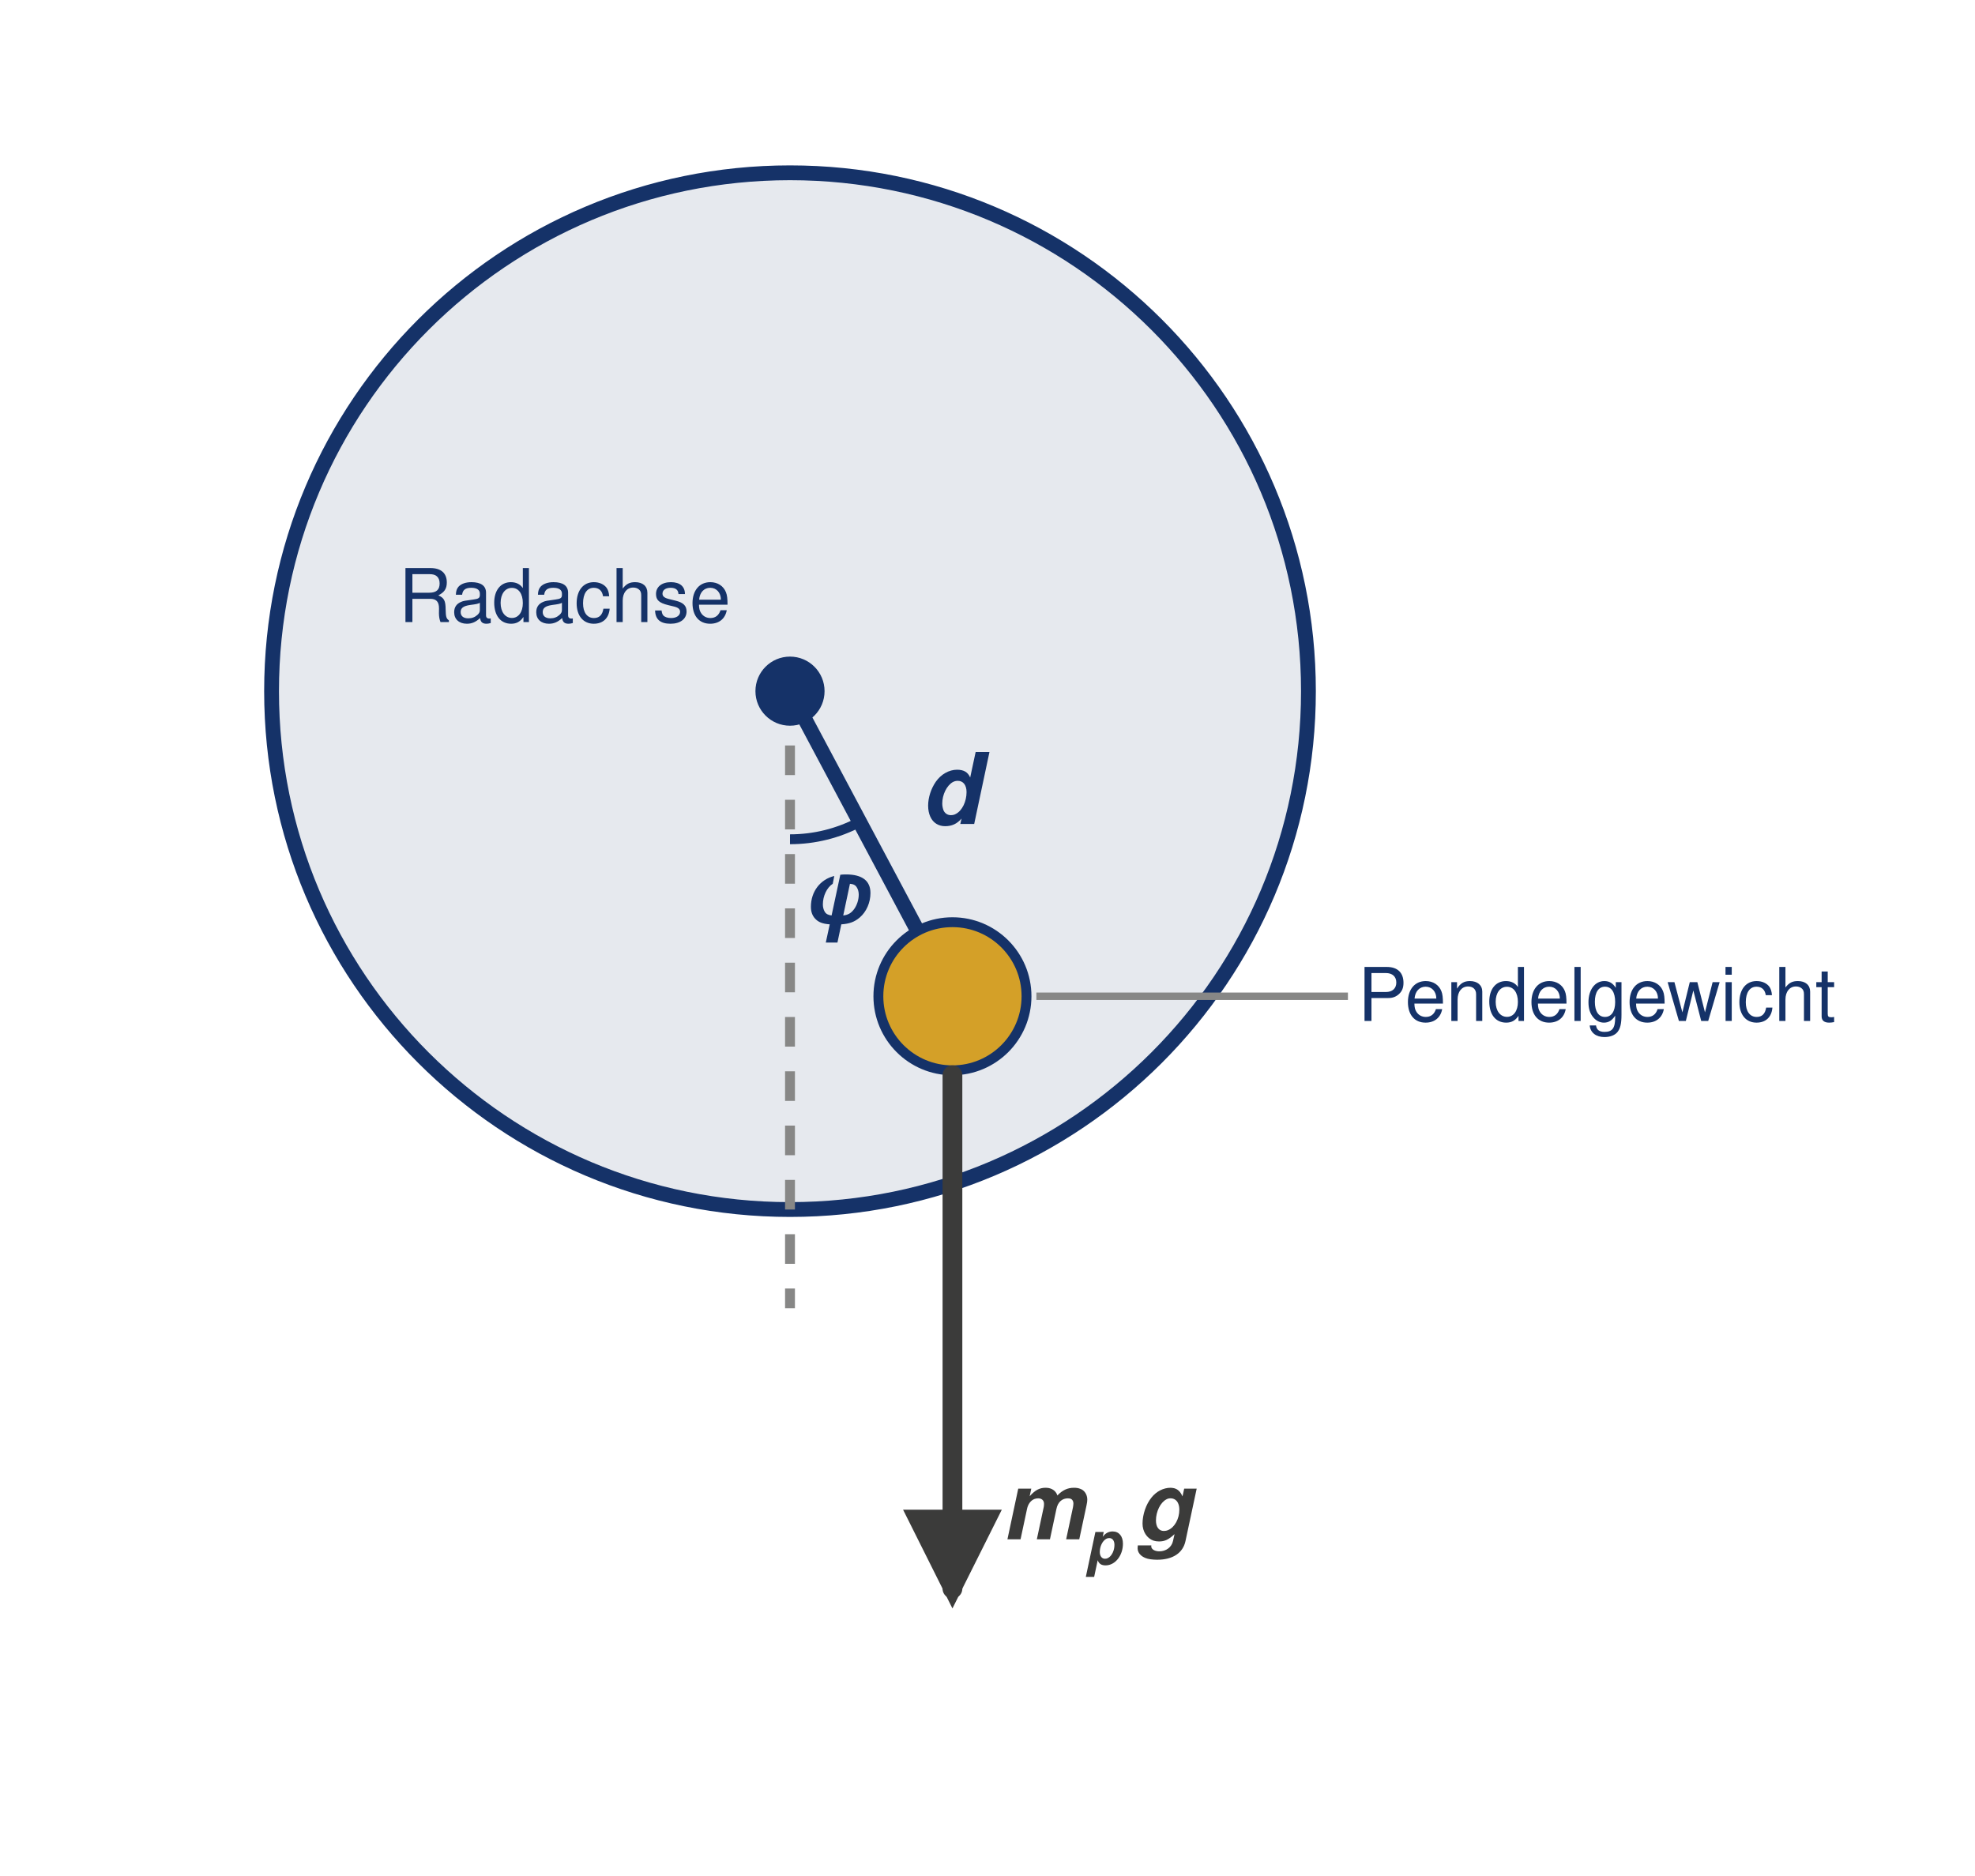
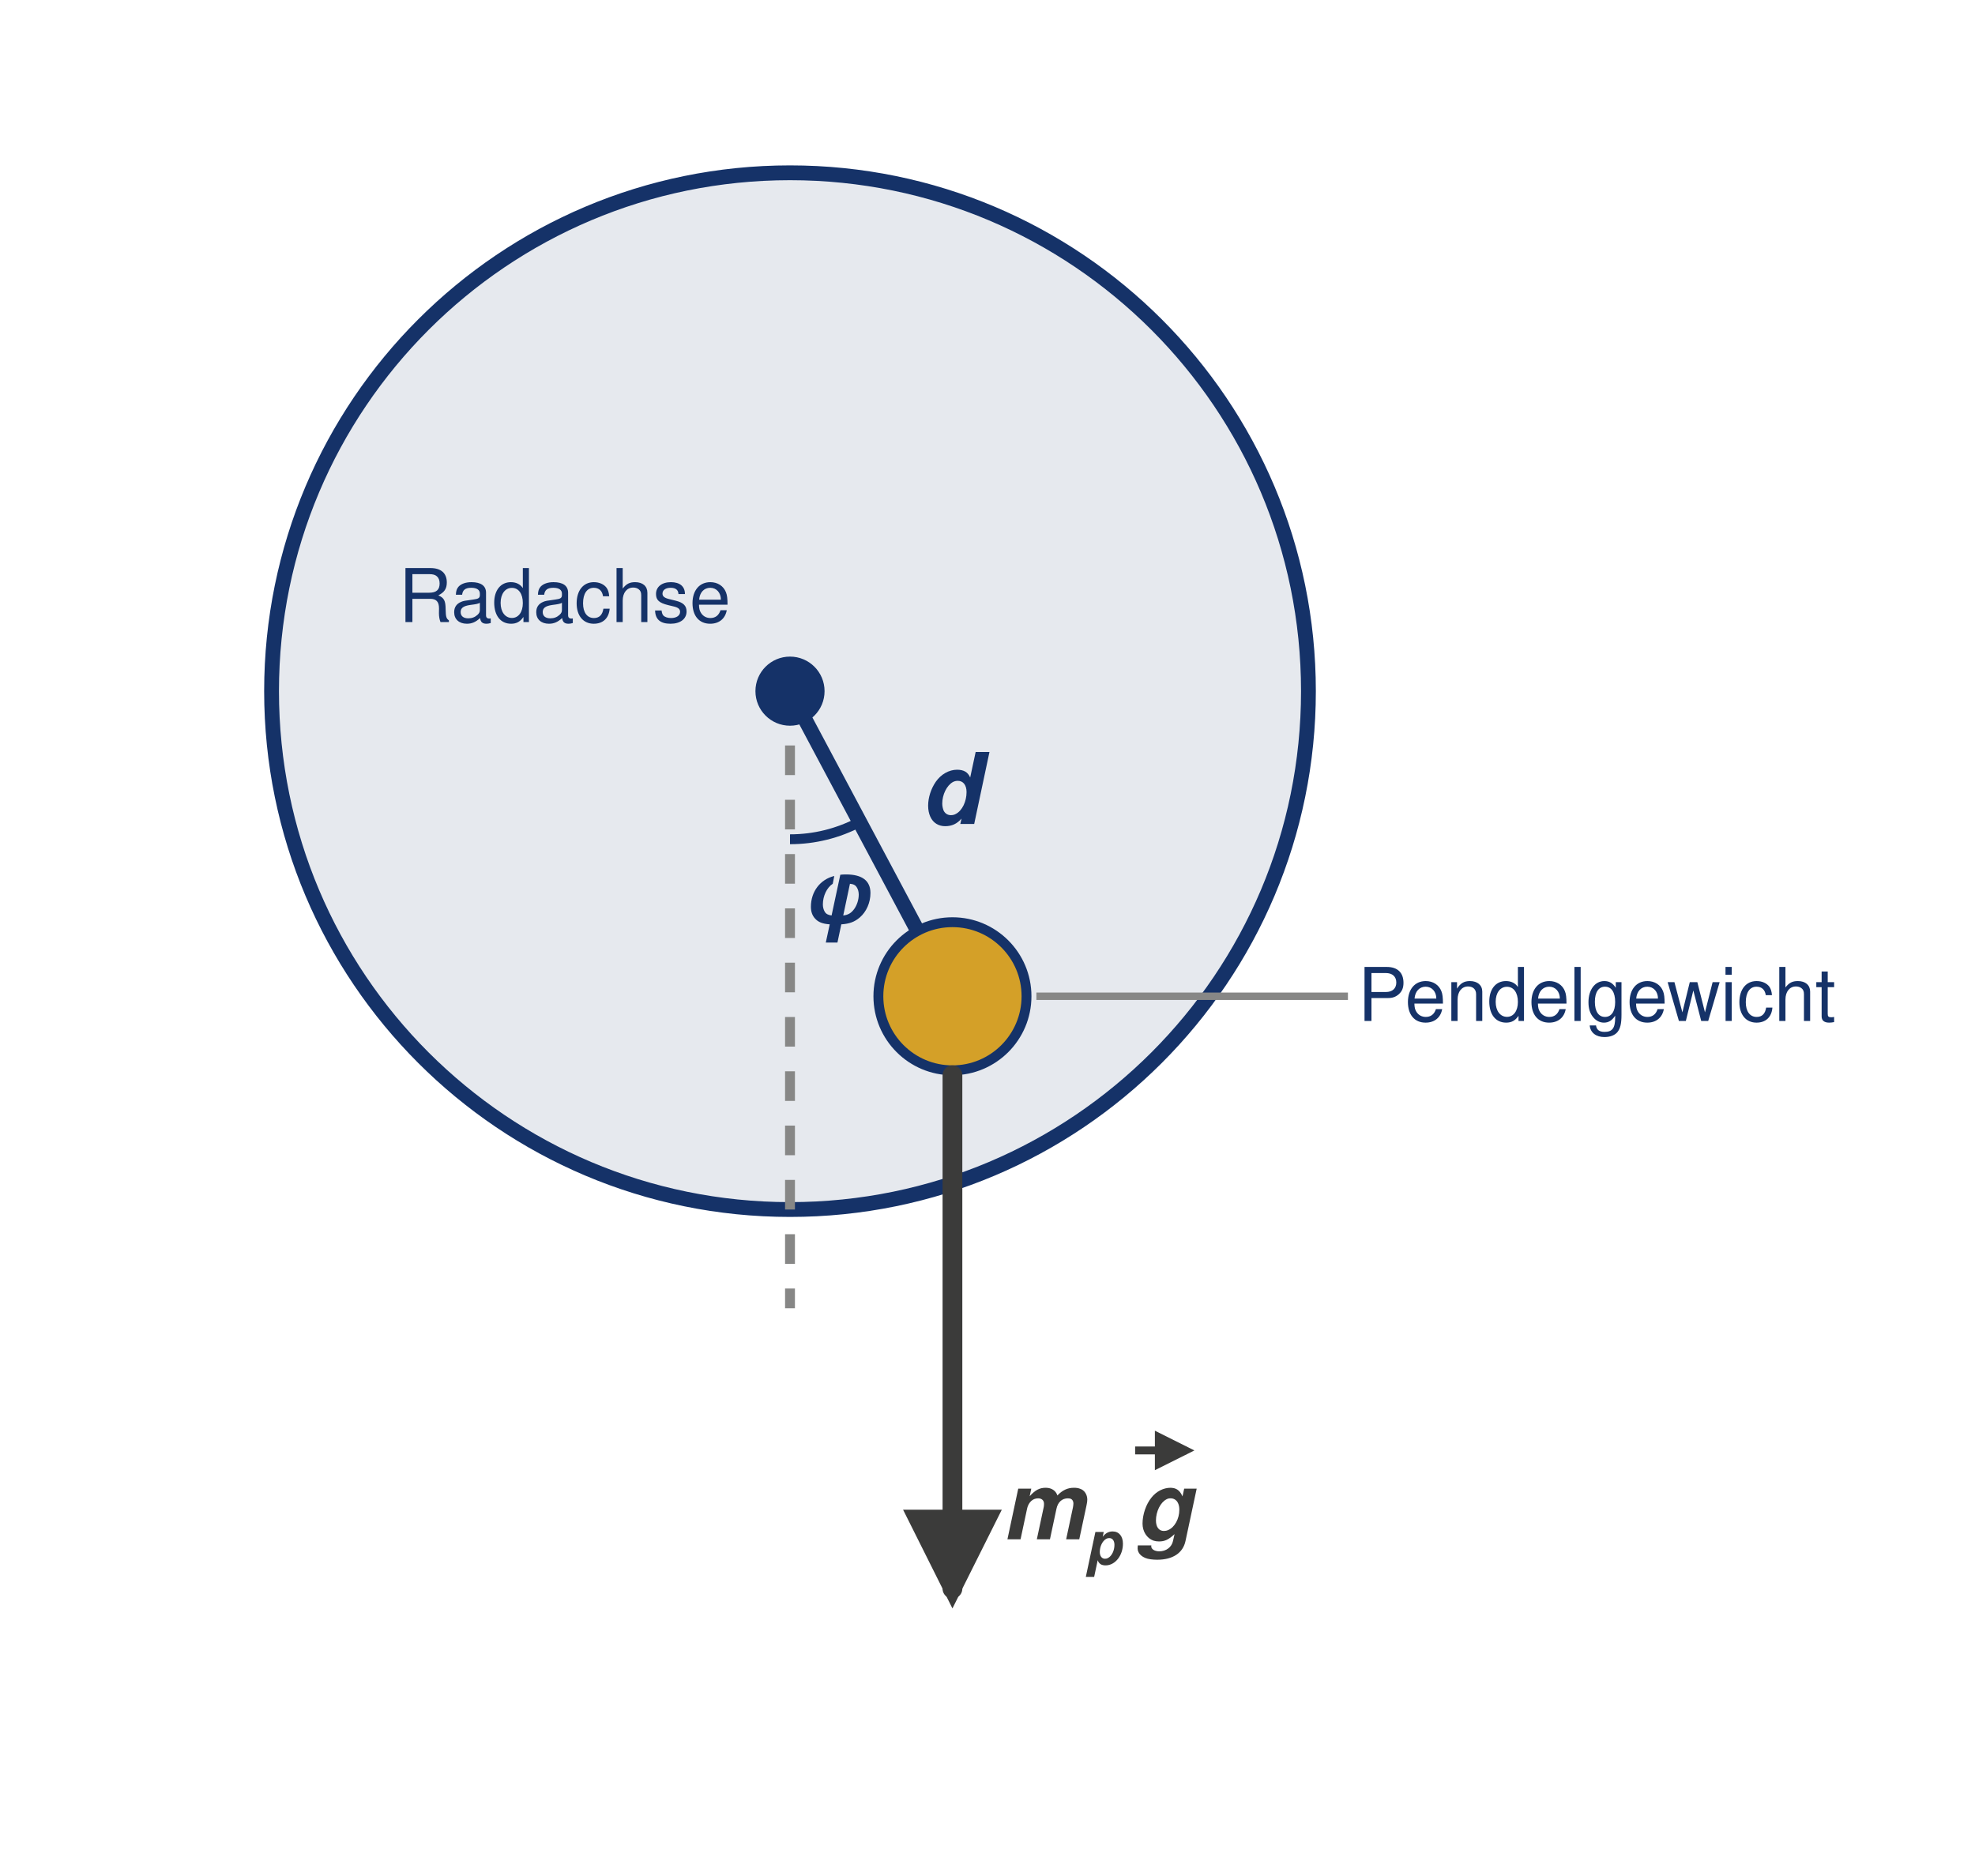
<svg xmlns="http://www.w3.org/2000/svg" viewBox="0 0 400 380" width="400" height="380">
  <defs>
    <marker id="arr-navy" viewBox="0 0 10 10" refX="8" refY="5" markerWidth="5" markerHeight="5" orient="auto-start-reverse">
      <path d="M0,0 L10,5 L0,10 z" fill="rgb(21,50,104)" />
    </marker>
    <marker id="arr-L" viewBox="0 0 10 10" refX="8" refY="5" markerWidth="5" markerHeight="5" orient="auto-start-reverse">
      <path d="M0,0 L10,5 L0,10 z" fill="rgb(0,145,200)" />
    </marker>
    <marker id="arr-D" viewBox="0 0 10 10" refX="8" refY="5" markerWidth="5" markerHeight="5" orient="auto-start-reverse">
      <path d="M0,0 L10,5 L0,10 z" fill="rgb(253,166,66)" />
    </marker>
    <marker id="arr-P" viewBox="0 0 10 10" refX="8" refY="5" markerWidth="5" markerHeight="5" orient="auto-start-reverse">
      <path d="M0,0 L10,5 L0,10 z" fill="rgb(199,13,45)" />
    </marker>
    <marker id="arr-graph" viewBox="0 0 10 10" refX="8" refY="5" markerWidth="5" markerHeight="5" orient="auto-start-reverse">
      <path d="M0,0 L10,5 L0,10 z" fill="rgb(59,59,58)" />
    </marker>
    <marker id="arr-grey" viewBox="0 0 10 10" refX="8" refY="5" markerWidth="5" markerHeight="5" orient="auto-start-reverse">
      <path d="M0,0 L10,5 L0,10 z" fill="rgb(135,135,134)" />
    </marker>
  </defs>
  <rect width="400" height="380" fill="white" />
  <circle cx="160" cy="140" r="105" fill="rgb(230,233,238)" stroke="rgb(21,50,104)" stroke-width="3" />
  <line x1="160.0" y1="140.0" x2="160.0" y2="265.0" stroke="rgb(135,135,134)" stroke-width="2" stroke-dasharray="6 5" />
  <line x1="160.0" y1="140.0" x2="192.9" y2="201.8" stroke="rgb(21,50,104)" stroke-width="3" />
  <circle cx="160" cy="140" r="7" fill="rgb(21,50,104)" />
  <circle cx="192.9" cy="201.8" r="15" fill="rgb(212,160,40)" stroke="rgb(21,50,104)" stroke-width="2" />
  <path d="M160,170 A30,30 0 0 0 174.1,166.5" fill="none" stroke="rgb(21,50,104)" stroke-width="2" />
  <text x="163.0" y="187.0" fill="rgb(21,50,104)" font-size="18" font-style="italic" font-weight="bold" text-anchor="start" font-family="Helvetica, Arial, sans-serif">φ</text>
  <text x="186.4" y="166.9" fill="rgb(21,50,104)" font-size="20" font-style="italic" font-weight="bold" text-anchor="start" font-family="Helvetica, Arial, sans-serif">d</text>
  <line x1="192.9" y1="217.8" x2="192.9" y2="321.8" stroke="rgb(59,59,58)" stroke-width="4" stroke-linecap="round" marker-end="url(#arr-graph)" />
  <text x="202.9" y="311.8" fill="rgb(59,59,58)" font-size="19" font-style="italic" font-weight="bold" text-anchor="start" font-family="Helvetica, Arial, sans-serif">m<tspan font-size="12" dy="5">p</tspan>
  </text>
  <text x="229.9" y="311.8" fill="rgb(59,59,58)" font-size="19" font-style="italic" font-weight="bold" text-anchor="start" font-family="Helvetica, Arial, sans-serif">g</text>
+   <line x1="229.9" y1="293.8" x2="240.3" y2="293.8" stroke="rgb(59,59,58)" stroke-width="1.6" marker-end="url(#arr-graph)" />
  <text x="148.0" y="126.0" fill="rgb(21,50,104)" font-size="15" font-style="normal" font-weight="normal" text-anchor="end" font-family="Helvetica, Arial, sans-serif">Radachse</text>
  <text x="275.0" y="206.8" fill="rgb(21,50,104)" font-size="15" font-style="normal" font-weight="normal" text-anchor="start" font-family="Helvetica, Arial, sans-serif">Pendelgewicht</text>
  <line x1="273.0" y1="201.8" x2="209.9" y2="201.8" stroke="rgb(135,135,134)" stroke-width="1.5" />
</svg>
